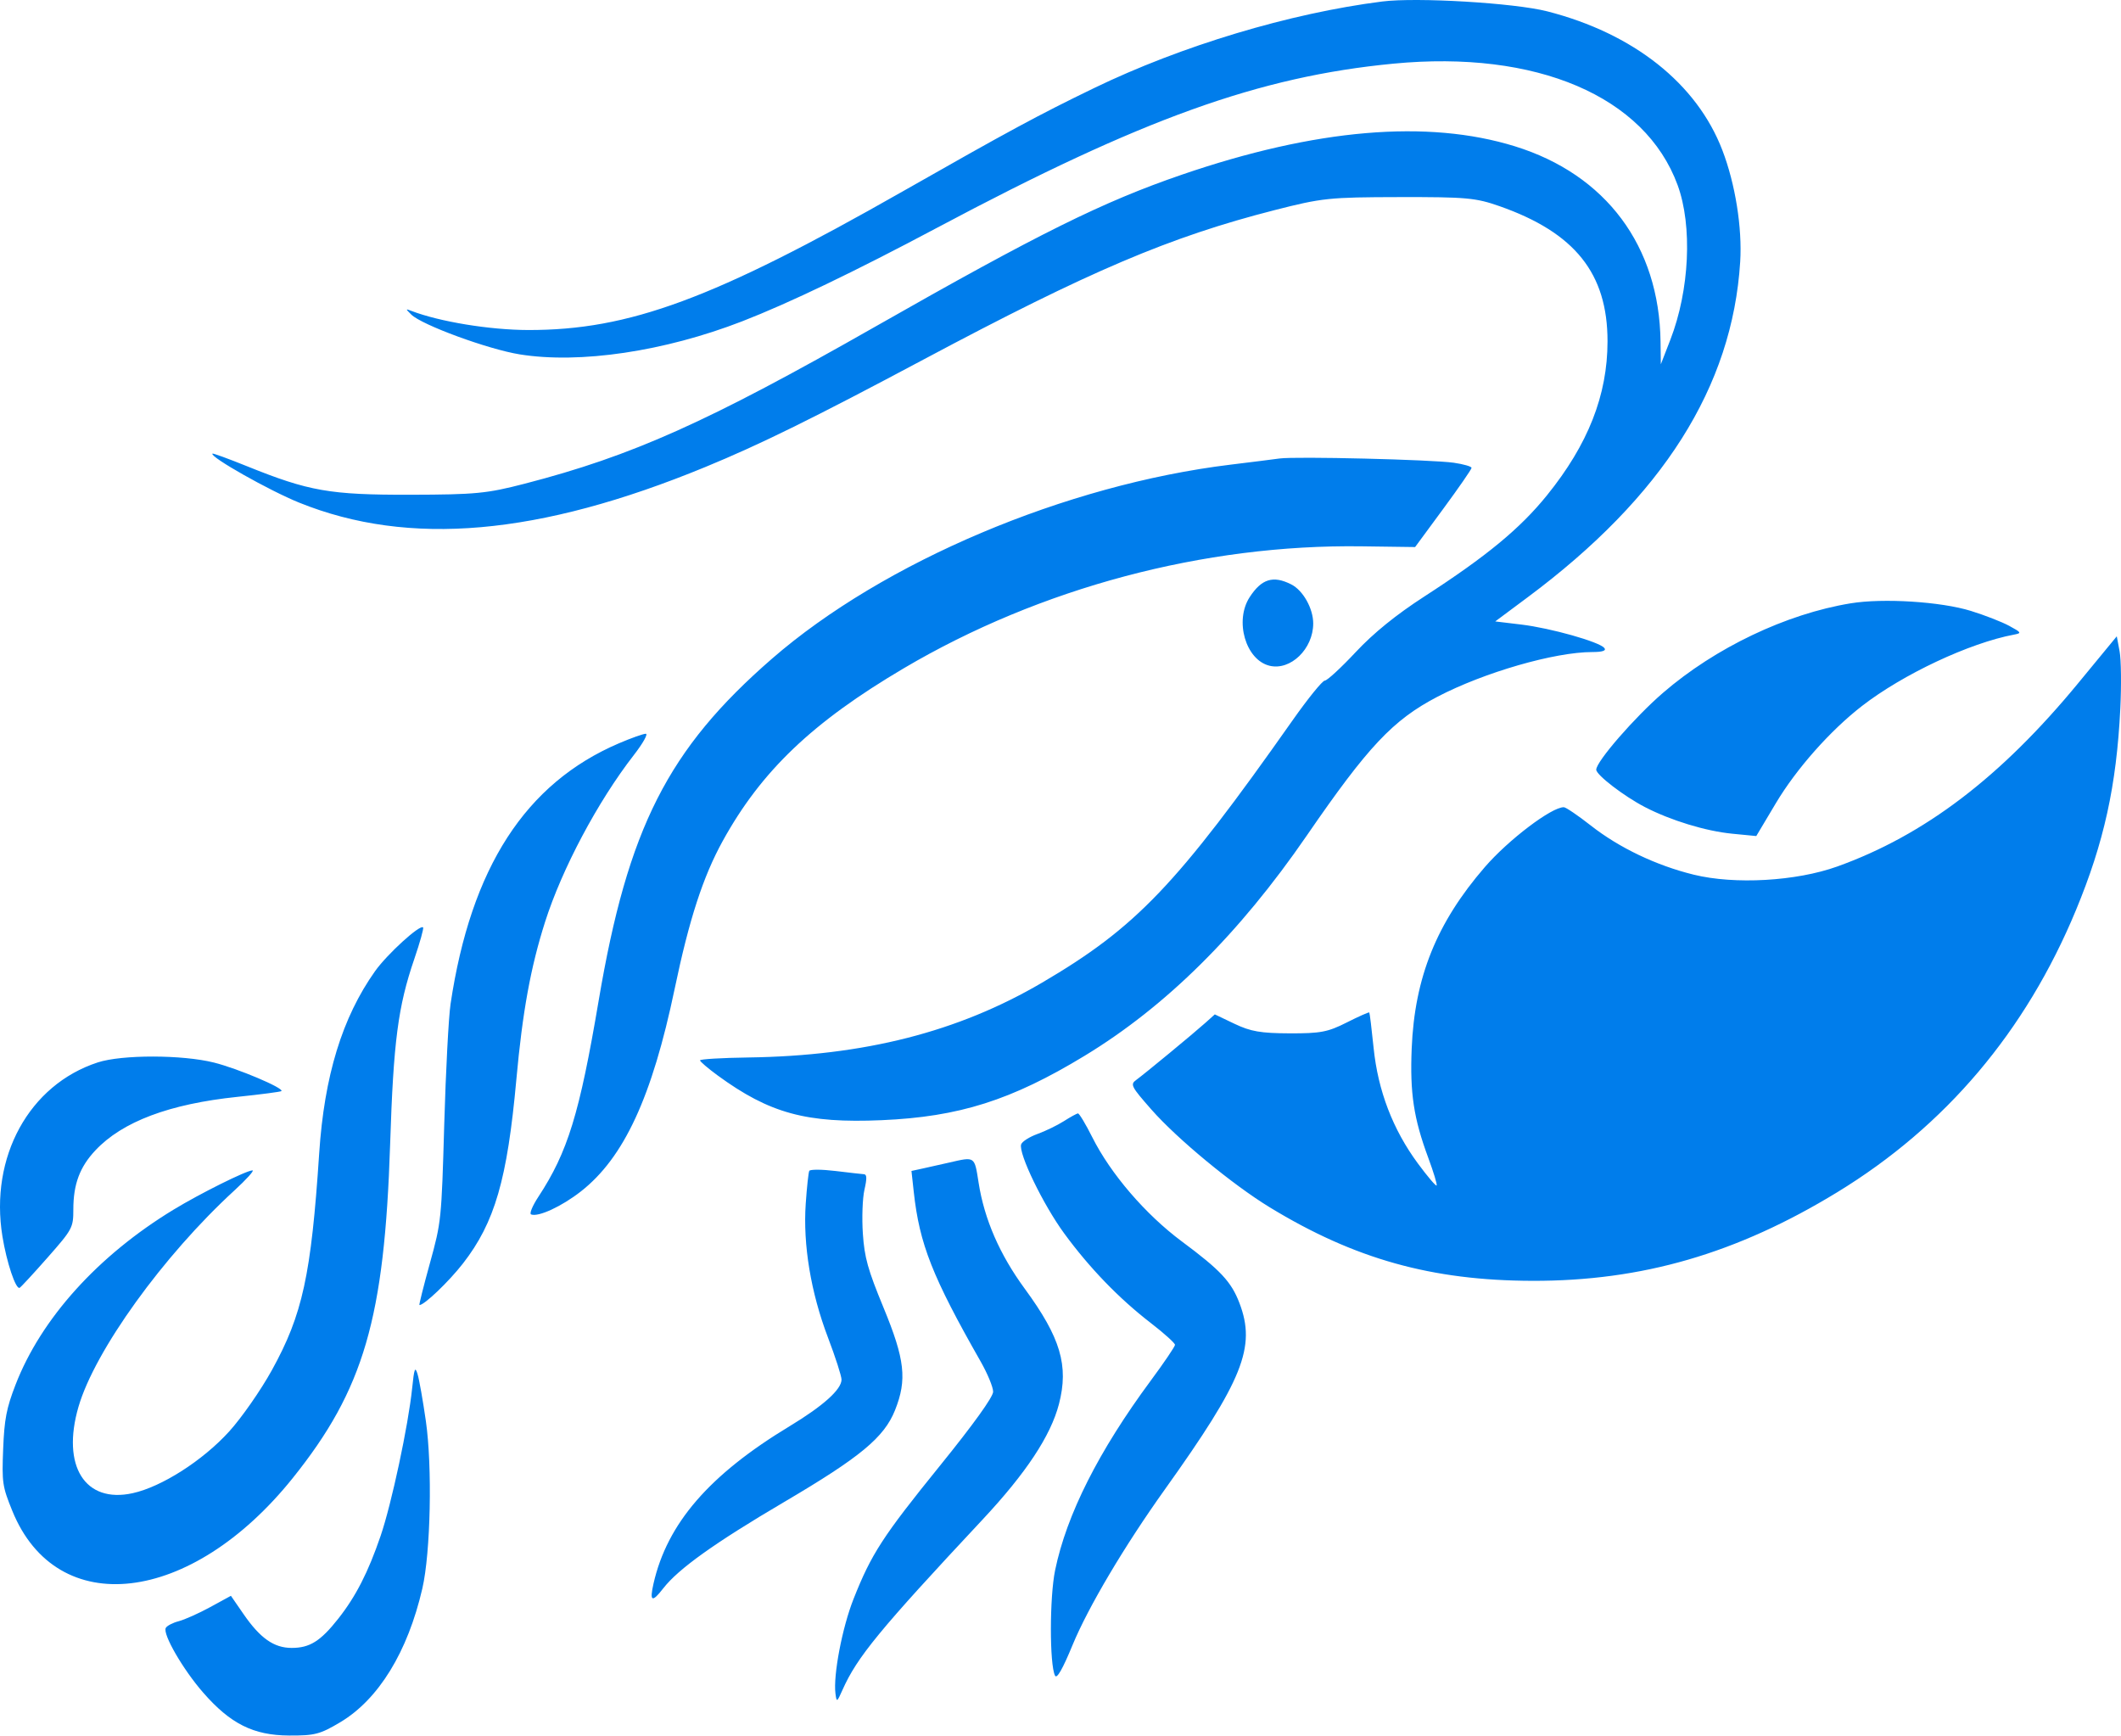
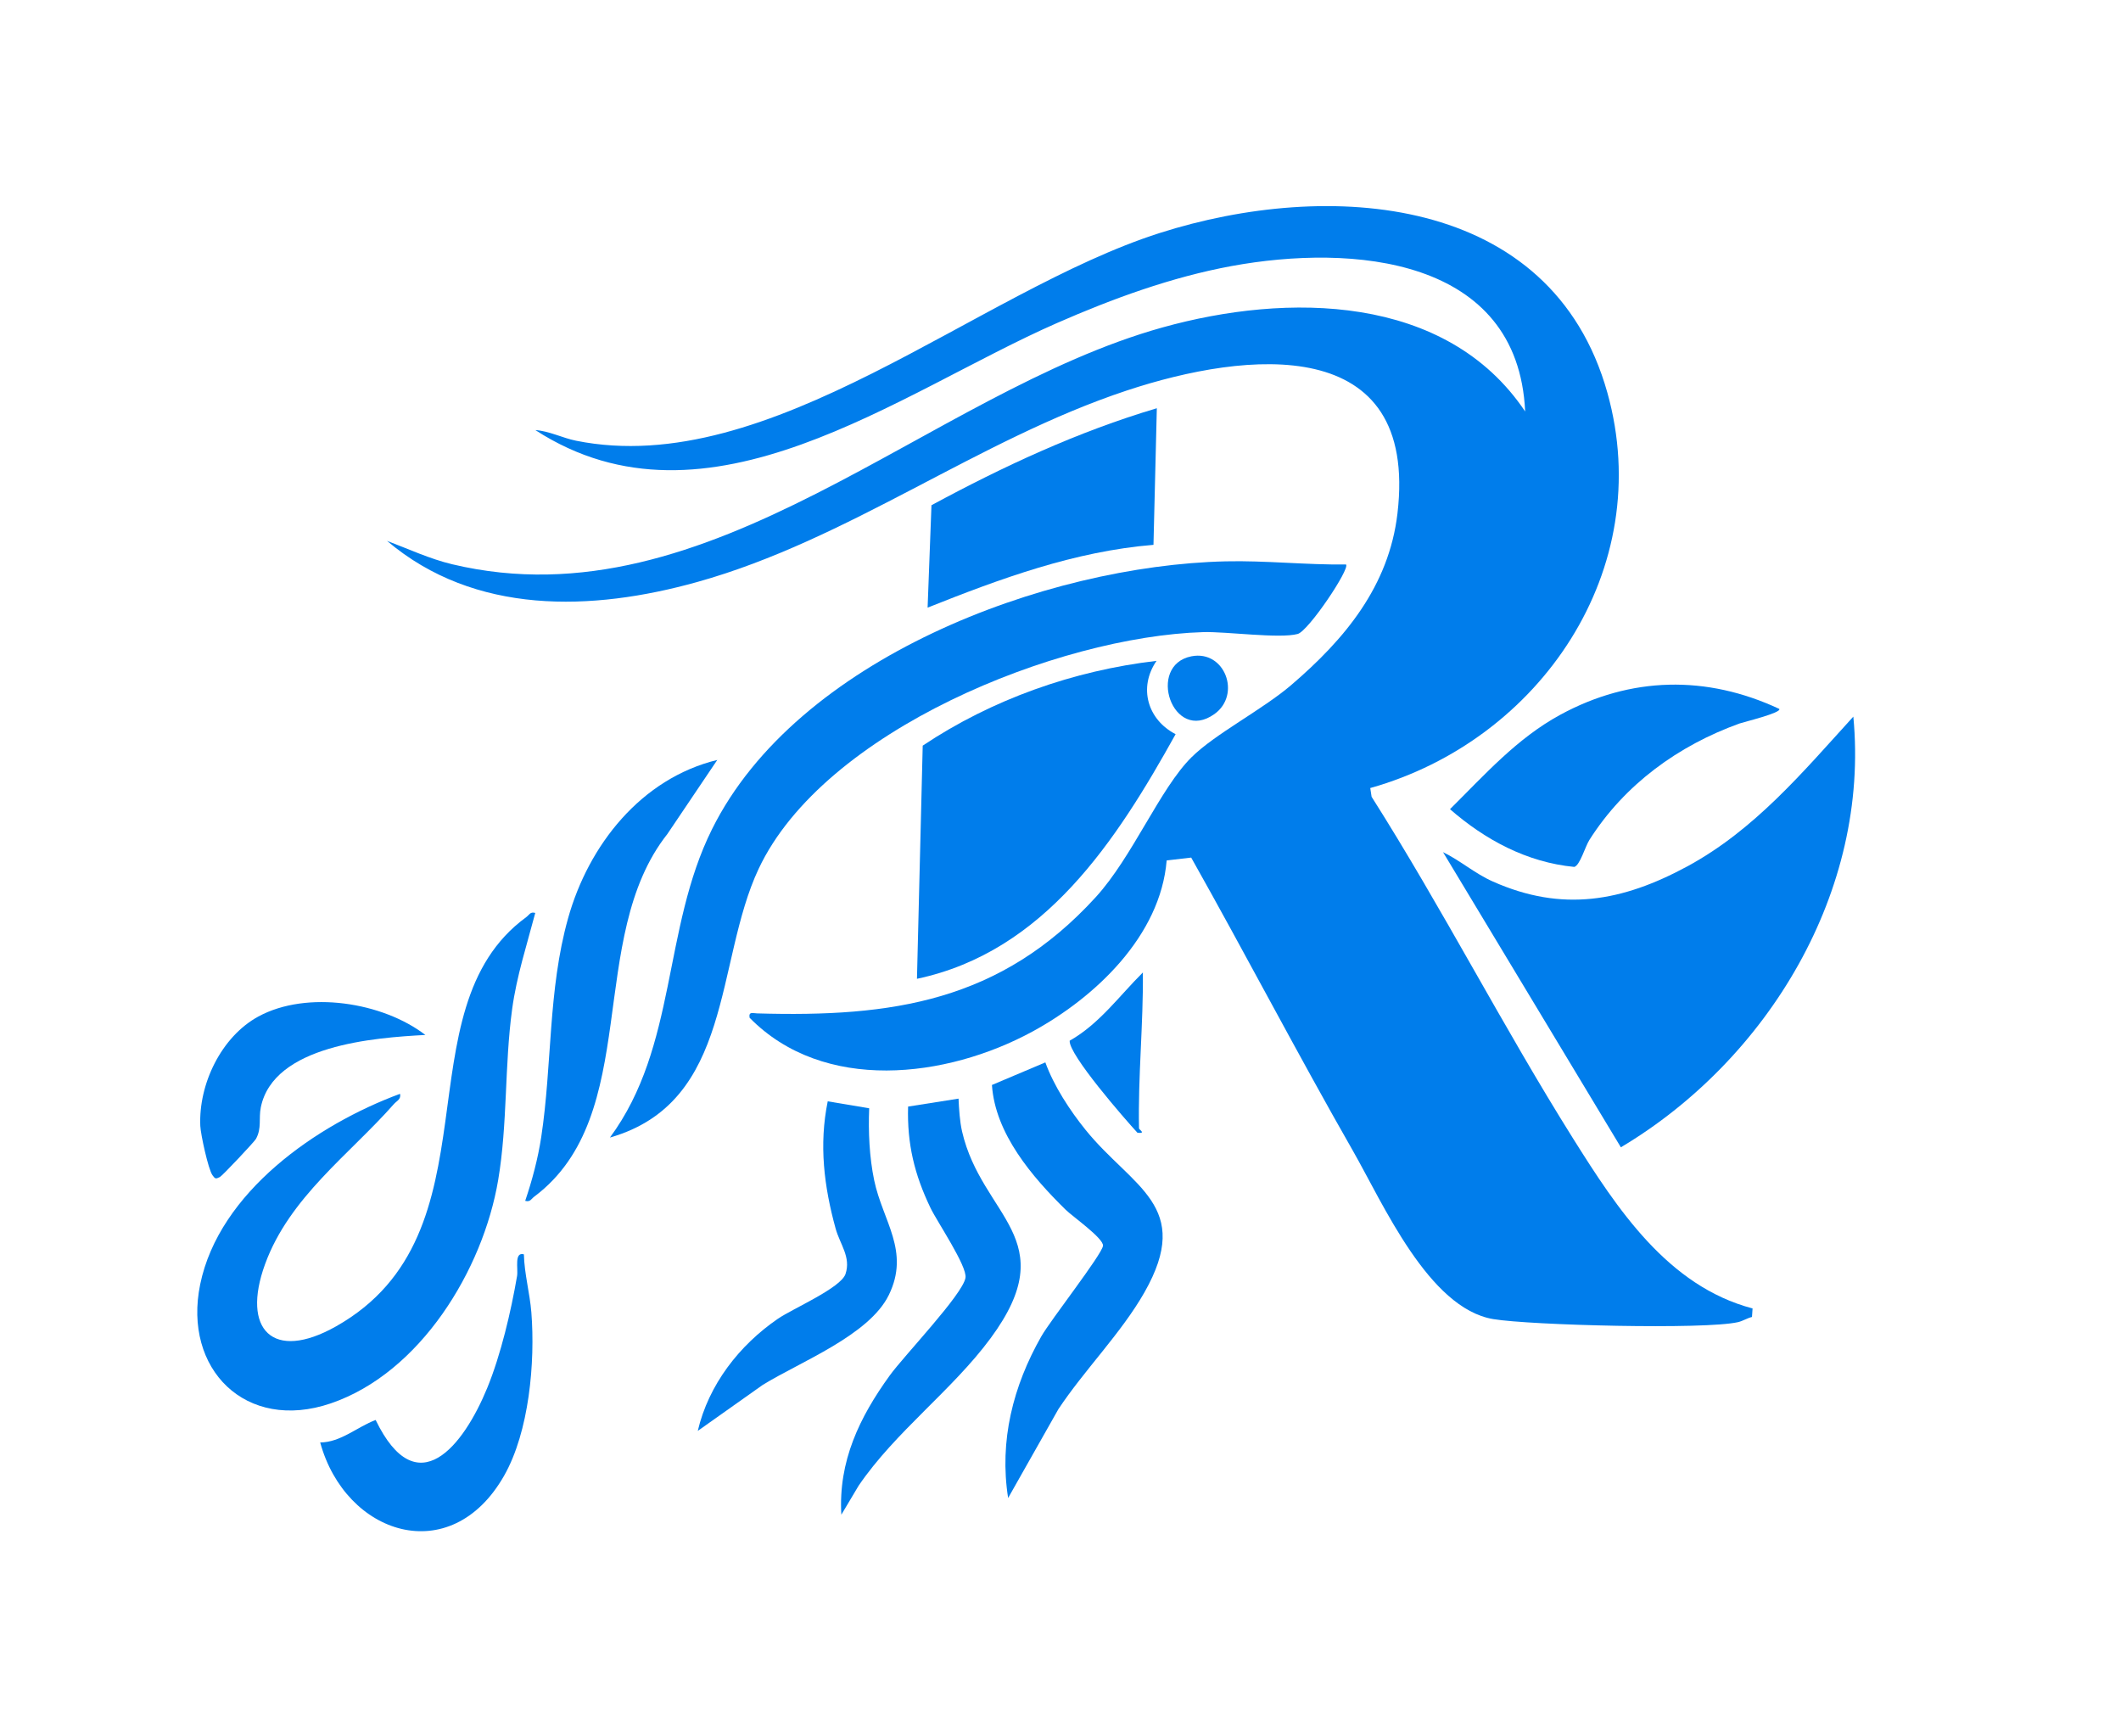
- <svg xmlns="http://www.w3.org/2000/svg" width="550" height="450" viewBox="0 0 550 450" fill="none">
-   <path d="M106.869 359.994C107.41 354.75 107.631 354.176 108.283 356.313C108.709 357.705 109.675 363.17 110.432 368.459C112.133 380.352 111.666 402.564 109.521 411.863C105.718 428.344 98.165 440.64 88.195 446.573C82.973 449.681 81.606 450.034 74.939 449.997C65.719 449.947 59.746 446.958 52.676 438.859C47.462 432.886 42.16 423.727 42.981 422.114C43.266 421.555 44.773 420.766 46.329 420.361C47.886 419.955 51.571 418.307 54.518 416.698L59.878 413.771L63.148 418.509C67.477 424.781 71.027 427.276 75.632 427.281C80.322 427.286 83.12 425.531 87.719 419.698C92.284 413.908 95.457 407.703 98.698 398.234C101.527 389.967 105.877 369.611 106.869 359.994ZM246.175 301.427C252.885 299.885 252.679 299.742 253.765 306.663C255.253 316.154 259.224 325.272 265.737 334.156C275.025 346.826 277.183 354.104 274.6 364.051C272.463 372.278 266.081 381.93 254.802 393.994C228.023 422.633 222.247 429.657 218.458 438.192C217.032 441.401 216.941 441.448 216.645 439.117C216.038 434.35 218.396 422.01 221.33 414.594C225.952 402.913 228.899 398.368 243.719 380.064C252.388 369.358 257.532 362.204 257.532 360.857C257.532 359.676 256.08 356.161 254.307 353.047C241.782 331.065 238.431 322.574 236.953 309.075L236.354 303.61L239.299 302.97C240.919 302.618 244.012 301.923 246.175 301.427ZM279.53 288.697C279.855 288.672 281.526 291.451 283.243 294.874C288.003 304.366 297.056 314.897 306.459 321.884C316.499 329.343 319.287 332.326 321.402 337.861C325.76 349.261 322.344 357.795 302.051 386.202C291.581 400.86 282.178 416.712 278.124 426.54C275.555 432.772 274.054 435.395 273.585 434.477C272.142 431.648 272.153 414.152 273.604 407.13C276.582 392.719 284.893 376.247 298.41 357.968C301.854 353.312 304.68 349.143 304.691 348.7C304.703 348.26 301.86 345.699 298.377 343.01C290.14 336.65 282.539 328.782 275.973 319.823C270.503 312.358 264.059 299.045 264.794 296.727C265.025 295.998 266.926 294.782 269.018 294.026C271.11 293.27 274.198 291.771 275.88 290.697C277.562 289.622 279.204 288.723 279.53 288.697ZM209.853 303.591C210.063 303.179 213.113 303.191 216.629 303.617C220.144 304.044 223.48 304.423 224.043 304.459C224.802 304.508 224.832 305.546 224.157 308.493C223.658 310.677 223.474 315.795 223.749 319.869C224.168 326.066 225.042 329.198 229.096 339.017C234.665 352.506 235.252 357.728 232.086 365.652C229.266 372.708 223.083 377.827 203.364 389.432C185.352 400.033 175.898 406.784 171.978 411.849C169.067 415.609 168.399 415.282 169.46 410.617C173.009 395.006 183.909 382.398 204.752 369.797C213.474 364.524 218.217 360.265 218.217 357.706C218.217 356.793 216.628 351.865 214.685 346.758C210.259 335.118 208.202 322.727 208.935 312.105C209.229 307.835 209.642 304.005 209.853 303.591ZM97.258 251.811C100.405 247.378 108.974 239.578 109.714 240.473C109.916 240.717 108.889 244.395 107.434 248.645C103.208 260.977 102.03 269.994 101.168 296.625C99.702 341.881 94.351 360.241 75.927 383.225C49.536 416.148 14.762 420.218 3.188 391.74C0.621 385.423 0.475 384.445 0.82 375.704C1.124 367.999 1.674 365.139 4.013 359.085C10.647 341.911 25.384 325.573 44.99 313.653C51.93 309.432 63.927 303.467 65.475 303.466C66.014 303.466 63.892 305.817 60.758 308.692C42.338 325.582 24.593 350.203 20.356 364.748C15.889 380.086 22.02 389.876 34.394 387.165C41.913 385.517 52.558 378.718 59.401 371.19C62.632 367.636 67.628 360.47 70.503 355.263C78.457 340.86 80.686 330.642 82.769 299.039C84.092 278.96 88.742 263.804 97.258 251.811ZM167.451 190.252C168.121 190.239 166.727 192.731 164.352 195.786C155.015 207.801 145.734 225.251 141.334 239.071C137.594 250.817 135.487 262.392 133.896 279.908C131.545 305.818 128.301 316.995 120.057 327.594C116.392 332.306 110.026 338.39 108.761 338.39C108.606 338.39 109.828 333.509 111.477 327.542C114.425 316.87 114.485 316.29 115.195 291.567C115.592 277.747 116.33 263.677 116.836 260.301C122.128 224.948 136.252 203.095 160.516 192.719C163.66 191.375 166.781 190.265 167.451 190.252ZM25.352 275.469C31.604 273.43 47.255 273.449 55.475 275.505C61.626 277.044 73.63 282.114 72.981 282.9C72.826 283.085 67.705 283.758 61.6 284.395C43.918 286.239 31.743 290.822 24.744 298.265C20.684 302.584 19.017 307.043 19.017 313.585C19.017 318.32 18.795 318.734 12.348 326.055C8.679 330.219 5.414 333.756 5.091 333.912C4.09 334.394 1.724 327.322 0.628 320.576C-2.715 299.992 7.542 281.278 25.352 275.469ZM549.636 168.877C550.037 171.017 550.12 177.705 549.82 183.739C548.825 203.763 545.594 218.441 538.312 236.004C525.271 267.455 504.492 292 476.391 309.148C450.364 325.029 425.762 332.176 397.369 332.101C371.24 332.033 351.274 326.449 329.297 313.066C319.678 307.207 305.306 295.342 298.596 287.718C293.326 281.731 293.039 281.177 294.614 280.03C296.874 278.382 309.418 268.028 312.538 265.234L315.014 263.017L320.129 265.459C324.299 267.451 326.937 267.906 334.417 267.932C342.432 267.959 344.303 267.604 349.228 265.115C352.324 263.551 354.953 262.383 355.072 262.52C355.187 262.658 355.694 266.81 356.197 271.743C357.329 282.814 361.186 292.873 367.671 301.663C370.16 305.037 372.349 307.611 372.536 307.386C372.721 307.158 371.744 303.922 370.362 300.194C366.584 289.993 365.589 283.429 366.068 271.858C366.833 253.417 372.522 239.299 385.01 224.848C391.139 217.754 402.386 209.23 405.521 209.301C406.057 209.314 409.199 211.445 412.504 214.039C419.865 219.815 429.468 224.402 439.208 226.791C449.826 229.398 465.755 228.495 476.391 224.683C499.016 216.572 518.808 201.523 538.859 177.183L548.906 164.985L549.636 168.877ZM331.796 118.881C335.993 118.3 371.352 119.163 377.009 119.986C379.532 120.353 381.593 120.95 381.589 121.312C381.584 121.676 378.29 126.444 374.269 131.906L366.955 141.842L353.088 141.653C312.231 141.094 269.692 152.422 234.38 173.264C210.68 187.252 197.418 199.898 187.413 218.05C182.308 227.312 178.711 238.374 174.951 256.372C169.084 284.453 161.807 300.169 150.615 308.931C145.642 312.824 139.562 315.627 137.711 314.88C137.232 314.686 138.083 312.634 139.603 310.32C147.232 298.693 150.273 288.8 155.241 259.447C162.812 214.715 173.187 194.253 200.199 170.778C229.07 145.687 276.393 125.671 319.127 120.474C324.413 119.831 330.114 119.115 331.796 118.881ZM358.443 0.387C367.387 -0.746 392.69 0.762 401.194 2.936C423.596 8.661 440.009 21.671 446.633 38.956C449.988 47.71 451.804 59.087 451.252 67.89C449.221 100.307 431.183 128.777 396.147 154.861L387.73 161.127L394.492 161.94C402.097 162.853 414.697 166.406 416.021 168.009C416.601 168.711 415.553 169.065 412.9 169.065C403.12 169.065 384.869 174.333 372.755 180.652C361.207 186.676 354.766 193.519 338.837 216.687C321.346 242.128 302.369 260.934 281.25 273.756C262.276 285.278 248.717 289.579 228.638 290.447C209.118 291.291 199.571 288.688 186.108 278.855C183.586 277.011 181.523 275.247 181.524 274.934C181.526 274.62 187.172 274.284 194.07 274.188C224.093 273.766 248.427 267.57 270.201 254.8C294.614 240.483 305.107 229.498 335.168 186.79C339.162 181.115 342.928 176.472 343.534 176.472C344.142 176.47 347.744 173.151 351.54 169.095C356.185 164.131 362.015 159.406 369.364 154.652C385.493 144.215 394.165 137.061 401.139 128.437C411.815 115.237 416.843 102.455 416.85 88.501C416.858 70.906 408.401 60.322 388.847 53.457C382.671 51.29 380.234 51.069 362.812 51.104C344.641 51.14 342.875 51.325 330.485 54.49C303.309 61.435 282.505 70.288 239.486 93.218C210.973 108.417 197.153 115.224 182.858 121.108C139.695 138.872 106.054 141.82 77.586 130.33C69.865 127.214 54.386 118.468 55.084 117.616C55.204 117.471 59.227 118.938 64.024 120.875C80.115 127.374 85.554 128.325 106.385 128.28C123.36 128.241 126.221 127.965 136.091 125.409C164.001 118.18 183.449 109.467 226.954 84.701C269.411 60.532 285.968 52.325 306.459 45.295C341.142 33.396 370.189 30.921 392.83 37.934C416.448 45.252 430.281 63.805 430.598 88.593L430.673 94.455L433.136 88.106C438.124 75.243 438.908 58.559 435.021 47.976C426.565 24.948 398.43 12.937 361.308 16.506C326.525 19.85 296.183 30.758 243.117 58.992C221.584 70.448 204.605 78.598 192.443 83.316C172.297 91.13 150.362 94.39 134.78 91.886C126.561 90.565 109.345 84.245 106.644 81.557C105.137 80.058 105.138 80.02 106.664 80.607C113.988 83.418 126.995 85.549 136.975 85.57C163.135 85.624 185.079 77.507 233.943 49.705C261.56 33.992 269.35 29.786 283.63 22.873C306.36 11.871 334.453 3.428 358.443 0.387ZM479.886 156.435C488.345 155.046 503.296 155.991 511.086 158.404C514.665 159.513 519.136 161.256 521.019 162.279C524.208 164.009 524.293 164.165 522.259 164.546C510.715 166.714 493.468 174.811 482.814 183.067C474.594 189.436 465.822 199.34 460.507 208.251L455.422 216.776L449.191 216.169C442.333 215.501 433.252 212.734 426.557 209.269C421.127 206.459 413.923 200.927 413.922 199.567C413.922 197.456 423.91 185.962 431.235 179.641C444.798 167.938 463.162 159.179 479.886 156.435ZM324.053 154.832C327.137 150.083 330.153 149.156 334.824 151.519C337.897 153.074 340.532 157.755 340.532 161.656C340.532 168.25 334.658 173.938 329.212 172.619C323.014 171.117 320.07 160.966 324.053 154.832Z" fill="#007DEB" />
+ <svg xmlns="http://www.w3.org/2000/svg" id="_图层_1" data-name="图层 1" viewBox="0 0 550 450">
+   <defs>
+     <style>
+       .cls-1 {
+         fill: #007deb;
+       }
+     </style>
+   </defs>
+   <path class="cls-1" d="M355.32,204.3l.35,2.29c18.36,28.93,34.04,59.61,52.25,88.61,11.41,18.16,24.51,38.25,46.54,44.06l-.15,2.21c-1.25.3-2.36,1.05-3.61,1.34-8.57,1.98-53.95.82-63.52-.79-16.72-2.82-28.5-29.89-36.34-43.61-14.36-25.12-27.76-50.84-41.95-76.05l-6.36.74c-1.61,19.55-18.51,35.51-34.82,44.38-22.27,12.1-54.11,15.99-73.33-3.59-.28-1.67.8-1.16,1.97-1.13,34.97,1.02,63.07-3.05,87.8-30.15,9.54-10.45,16.64-28.17,24.85-36.29,6.12-6.05,18.35-12.3,25.82-18.69,13.87-11.87,25.34-25.6,27.56-44.51,5.51-46.97-39.16-42.14-70.18-31.87-38.69,12.81-72.1,38.68-111.39,49.65-27.35,7.64-57.67,8.64-80.45-10.66,5.58,2.1,11.07,4.68,16.92,6.07,67.17,15.98,123.29-44.45,184.17-61.41,32.24-8.99,73.52-8.8,94.04,21.79-1.84-40.14-44.96-43.43-76.11-37.71-15.59,2.87-30.86,8.45-45.32,14.79-40.97,17.97-90.54,56.67-135.23,27.75,3.52.21,7.04,2.05,10.54,2.75,50.34,10.16,103.92-38.71,151.34-53.85,43.51-13.89,101.6-10.37,116.1,41.4,12.81,45.78-17.45,90.14-61.46,102.5Z" />
+   <path class="cls-1" d="M374.18,220.94c4.54,2.22,8.24,5.54,12.92,7.62,18.03,8.02,33.6,5.18,50.4-3.9,17.48-9.46,29.96-24.43,43.09-38.85,4.33,45.21-22.14,88.94-60.28,111.67l-46.12-76.54Z" />
+   <path class="cls-1" d="M349.04,146.36c1.11,1.08-9.74,17.27-12.54,18.02-4.76,1.27-18.42-.66-24.52-.48-37.64,1.14-98.39,25.49-115.26,61.38-11.39,24.22-6.48,60.49-38.56,69.67,17.49-23.7,13.57-54.01,26.49-79.98,21.95-44.15,86.4-68.33,133.18-69.42,10.36-.24,20.84.94,31.21.81Z" />
+   <path class="cls-1" d="M239.26,193.34c17.98-12.01,39.17-19.49,60.64-21.99-4.78,6.98-2.29,15.27,4.95,19.01-15.34,27.6-33.99,56.43-67.07,63.43l1.49-60.44Z" />
+   <path class="cls-1" d="M138.8,236.71c-2.17,8.25-4.83,16.38-5.99,24.9-2.01,14.68-1.16,29.76-3.63,44.37-3.94,23.31-20.19,49.97-43.39,57.89-22.07,7.53-38.4-8.9-33.88-30.85,4.93-23.94,30.22-41.44,51.83-49.41.3,1.45-.85,1.81-1.6,2.66-11.5,13.06-27.09,24.16-33.41,41.52-6.18,16.97,2.01,25.35,18.37,16.14,42.88-24.15,16.32-82.02,49.36-106.13.79-.57,1.01-1.47,2.34-1.09Z" />
+   <path class="cls-1" d="M271.07,275.46c2.19,6.08,6.37,12.48,10.44,17.51,12.11,14.96,28.05,19.64,15.25,42.13-6,10.54-15.57,20.11-22.31,30.28l-13.03,23.03c-2.34-14.82,1.28-29.03,8.6-41.9,2.41-4.24,15.75-21.25,16-23.5.21-1.9-7.93-7.62-9.67-9.33-8.68-8.52-18.29-19.72-19.13-32.36l13.86-5.86Z" />
+   <path class="cls-1" d="M299.1,141.27c-20.42,1.67-39.72,8.77-58.56,16.28l1-26.55c18.69-10.11,38.01-19.09,58.44-25.15l-.87,35.42Z" />
+   <path class="cls-1" d="M461.38,183.81c.71,1-9.22,3.4-10.3,3.78-15.9,5.73-29.81,15.82-38.93,30.19-1.12,1.77-2.44,6.59-3.92,7-12.25-1.18-23.09-7-32.23-14.97,8.97-8.88,17.31-18.34,28.58-24.47,18.28-9.95,37.94-10.35,56.79-1.54Z" />
+   <path class="cls-1" d="M248.56,284.86c.12,2.71.32,5.91.92,8.53,5.13,22.21,26.48,27.67,7.42,53.56-9.91,13.46-24.72,24.27-34.25,38.27l-4.48,7.52c-.81-13.86,4.71-25.27,12.58-36.14,3.68-5.08,18.86-20.92,19.61-25.27.51-2.98-7.34-14.53-9.07-18.13-4.16-8.66-6.09-16.59-5.81-26.28l13.07-2.06Z" />
+   <path class="cls-1" d="M186,197.04l-12.93,19.19c-21.38,27.02-6.35,72.91-34.54,94.05-.79.59-1.03,1.46-2.34,1.08,1.81-5.34,3.31-10.96,4.16-16.55,2.86-18.87,1.73-38.03,6.95-56.68,5.32-19.02,18.92-36.26,38.7-41.09Z" />
+   <path class="cls-1" d="M135.85,325.23c.12,5.07,1.54,10.04,1.94,15.08,1.01,12.91-.56,30.88-7.07,42.32-13.86,24.35-41.14,15.33-47.69-8.62,5.32-.03,9.59-4.03,14.38-5.83,10.74,22.19,22.82,6.61,28.94-8.31,3.53-8.62,6.15-19.8,7.73-29,.33-1.93-.81-6.35,1.78-5.64Z" />
+   <path class="cls-1" d="M225.39,287.37c-.25,6.09.05,12.69,1.3,18.68,2.22,10.6,9.36,18.34,3.79,29.73-5.1,10.44-22.97,17.31-32.7,23.31l-16.84,11.92c2.81-11.98,10.75-22.2,20.8-29.09,3.75-2.57,16.3-7.97,17.51-11.59,1.47-4.37-1.43-7.68-2.56-11.77-3.01-10.91-4.35-21.75-2.05-33l10.74,1.8Z" />
+   <path class="cls-1" d="M110.29,268.35c-13.2.71-39.38,2.63-42.66,18.78-.59,2.92.28,5.36-1.25,8.16-.42.77-8.72,9.58-9.37,9.9-1.09.54-1.21.49-1.91-.47-1.1-1.51-3.06-10.59-3.16-12.78-.47-10.79,5.4-23.12,15.07-28.38,12.63-6.85,32.24-3.7,43.28,4.78Z" />
+   <path class="cls-1" d="M295.36,292.57c0,.35,1.95,1.38-.4,1.14-3.17-3.43-17.9-20.31-17.58-23.87,7.69-4.35,12.83-11.59,18.98-17.69.13,13.44-1.28,26.99-1,40.42Z" />
+   <path class="cls-1" d="M308.96,170.17c8.67-1.69,12.99,9.95,5.96,14.97-10.84,7.75-17.72-12.67-5.96-14.97Z" />
</svg>
